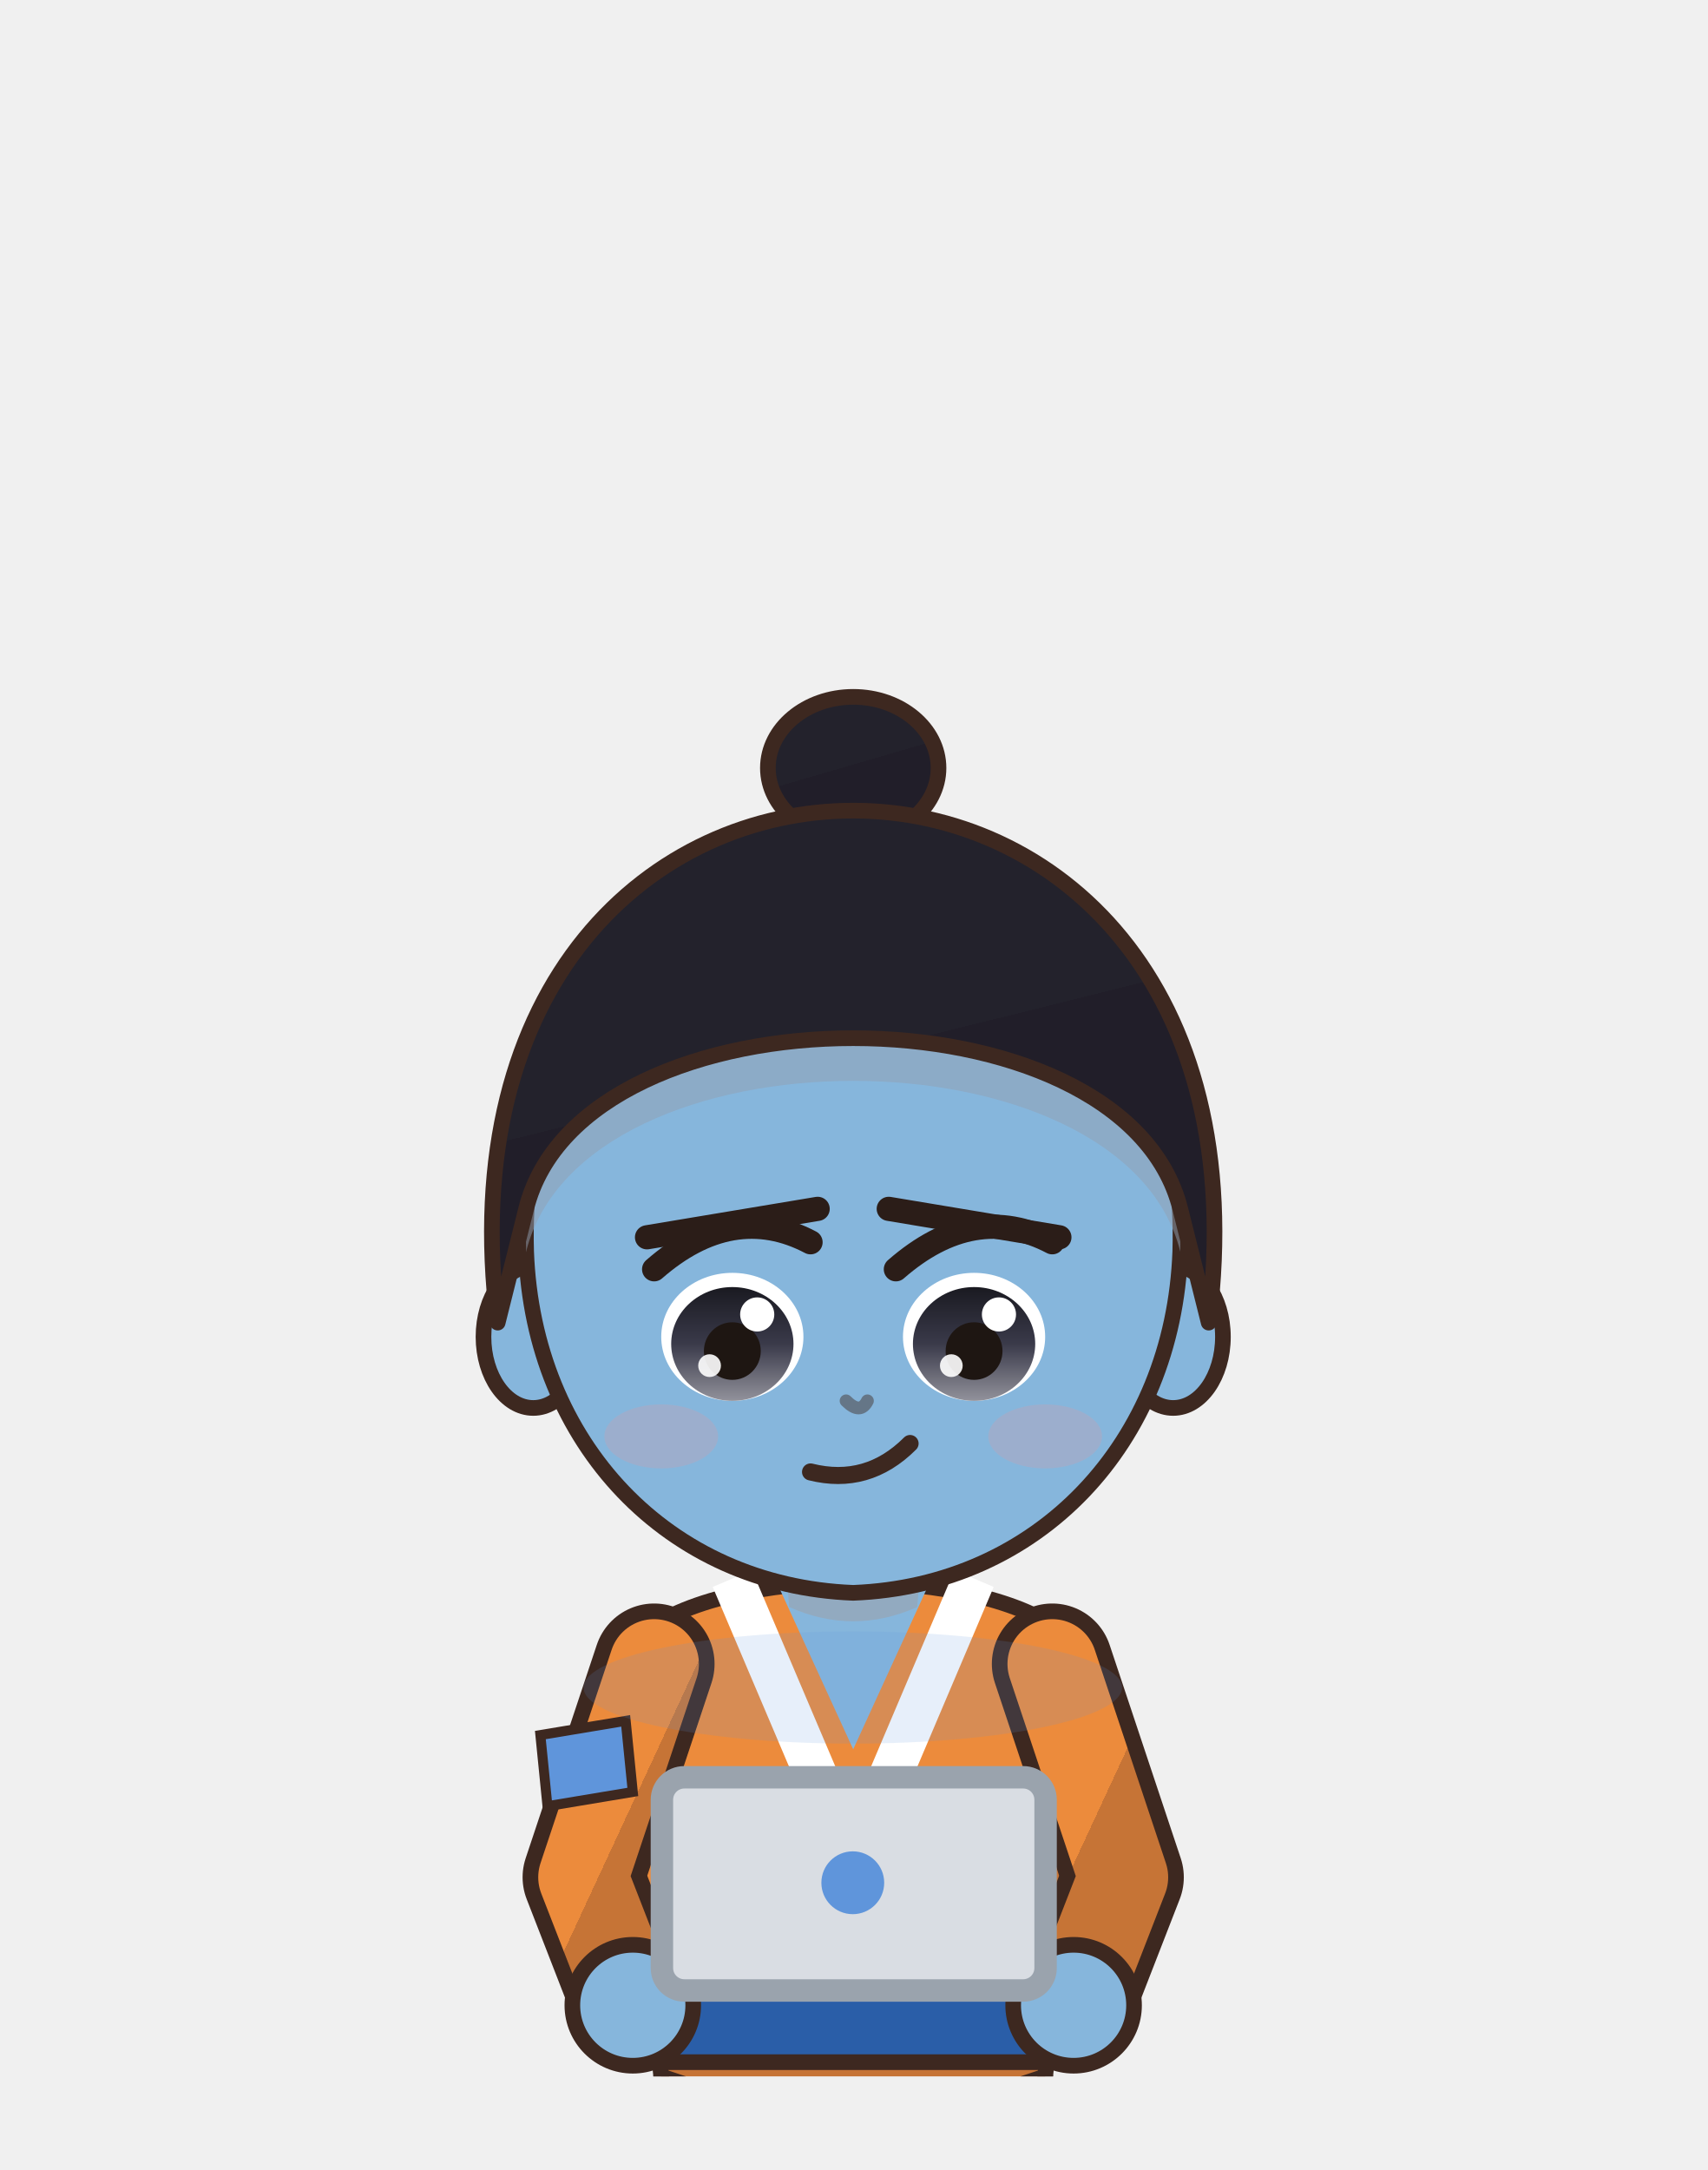
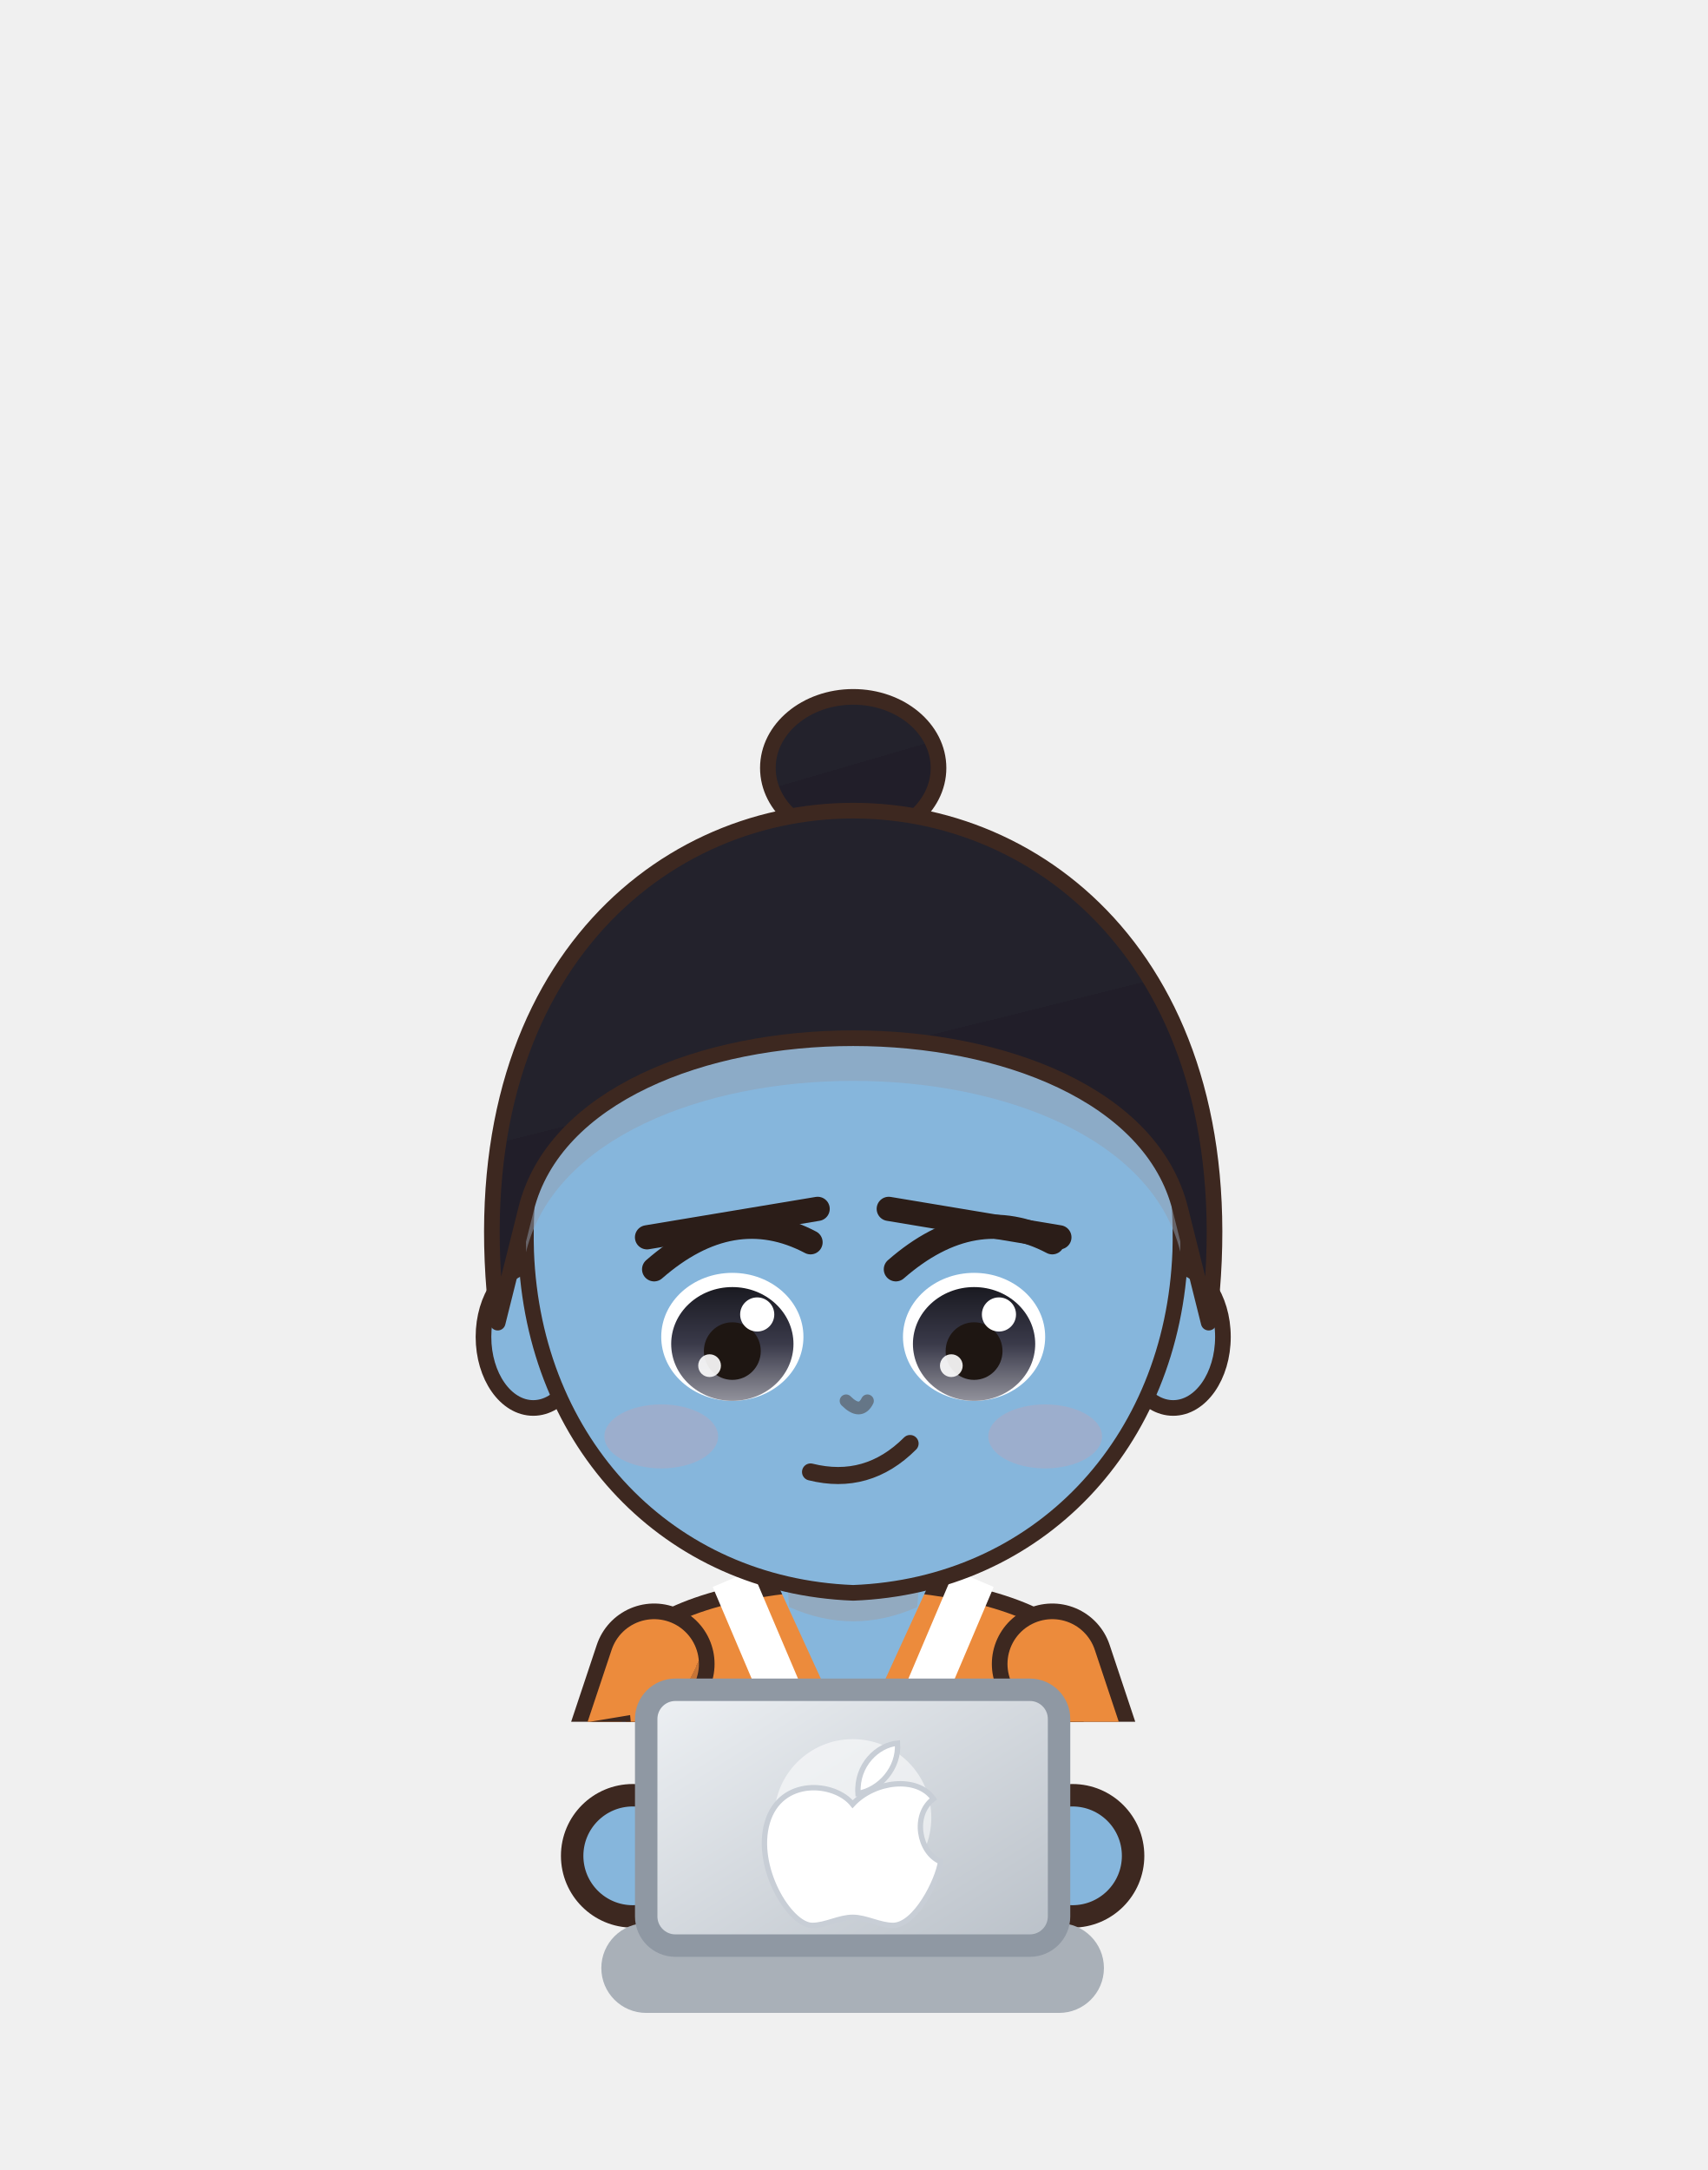
<svg xmlns="http://www.w3.org/2000/svg" viewBox="602.5 233.3 76.1 96.7" width="76.1" height="96.7">
-   <svg x="602.5" y="233.3" viewBox="-120 -180 240 292" width="76.051" height="92.528">
+   <svg x="602.5" y="233.3" viewBox="-120 -180 240 242.13" width="76.051" height="76.726">
    <defs>
-       <linearGradient id="hair31" x1="0" y1="0" x2=".35" y2="1">
+       <linearGradient id="hair37" x1="0" y1="0" x2=".35" y2="1">
        <stop offset="0" stop-color="#23222c" />
        <stop offset=".58" stop-color="#23222c" />
        <stop offset=".58" stop-color="#211e29" />
        <stop offset="1" stop-color="#211e29" />
      </linearGradient>
-       <radialGradient id="skin31" cx=".4" cy=".32" r=".85">
+       <radialGradient id="skin37" cx=".4" cy=".32" r=".85">
        <stop offset="0" stop-color="#86b6dc" />
        <stop offset=".84" stop-color="#86b6dc" />
        <stop offset=".84" stop-color="#92aac0" />
        <stop offset="1" stop-color="#92aac0" />
      </radialGradient>
-       <linearGradient id="cloth31" x1="0" y1="0" x2=".45" y2="1">
+       <linearGradient id="cloth37" x1="0" y1="0" x2=".45" y2="1">
        <stop offset="0" stop-color="#ec8b3c" />
        <stop offset=".6" stop-color="#ec8b3c" />
        <stop offset=".6" stop-color="#c67436" />
        <stop offset="1" stop-color="#c67436" />
      </linearGradient>
-       <linearGradient id="iris31" x1="0" y1="0" x2="0" y2="1">
+       <linearGradient id="iris37" x1="0" y1="0" x2="0" y2="1">
        <stop offset="0" stop-color="#1a1a21" />
        <stop offset=".5" stop-color="#3a3a4a" />
        <stop offset="1" stop-color="#92929b" />
      </linearGradient>
-       <linearGradient id="straw31" x1="0" y1="0" x2=".3" y2="1">
+       <linearGradient id="straw37" x1="0" y1="0" x2=".3" y2="1">
        <stop offset="0" stop-color="#ffe39a" />
        <stop offset=".58" stop-color="#ffe39a" />
        <stop offset=".58" stop-color="#e9b456" />
        <stop offset="1" stop-color="#e9b456" />
      </linearGradient>
-       <clipPath id="face31">
+       <clipPath id="face37">
        <path d="M -46,-4 C -47,-38 -25,-55 0,-55 C 25,-55 47,-38 46,-4 C 45,23 26,43 0,44 C -26,43 -45,23 -46,-4 Z" />
      </clipPath>
    </defs>
-     <ellipse cx="0" cy="-72" rx="12" ry="10" fill="url(#hair31)" stroke="#3d2820" stroke-width="2.2" stroke-linejoin="round" />
+     <ellipse cx="0" cy="-72" rx="12" ry="10" fill="url(#hair37)" stroke="#3d2820" stroke-width="2.2" stroke-linejoin="round" />
    <rect x="-23" y="118" width="20" height="84" rx="8" fill="#2a5ea8" stroke="#3d2820" stroke-width="2.2" stroke-linejoin="round" />
    <ellipse cx="-13" cy="205" rx="14" ry="7" fill="#3a2a24" stroke="#3d2820" stroke-width="2.2" stroke-linejoin="round" />
    <rect x="3" y="118" width="20" height="84" rx="8" fill="#2a5ea8" stroke="#3d2820" stroke-width="2.2" stroke-linejoin="round" />
    <ellipse cx="13" cy="205" rx="14" ry="7" fill="#3a2a24" stroke="#3d2820" stroke-width="2.2" stroke-linejoin="round" />
-     <path d="M -30,50 C -34,68 -28,94 -26,124 L 26,124 C 28,94 34,68 30,50 C 18,40 -18,40 -30,50 Z" fill="url(#cloth31)" stroke="#3d2820" stroke-width="2.2" stroke-linejoin="round" />
+     <path d="M -30,50 C -34,68 -28,94 -26,124 L 26,124 C 28,94 34,68 30,50 C 18,40 -18,40 -30,50 Z" fill="url(#cloth37)" stroke="#3d2820" stroke-width="2.2" stroke-linejoin="round" />
    <path d="M -17,42 L 0,82 L 17,42" stroke="#ffffff" stroke-width="6" fill="none" />
-     <path d="M -11,42 L 0,66 L 11,42 Z" fill="url(#skin31)" />
+     <path d="M -11,42 L 0,66 L 11,42 Z" fill="url(#skin37)" />
    <path d="M -31,96 L 31,96 L 30,110 L -30,110 Z" fill="#2a5ea8" stroke="#3d2820" stroke-width="2.2" stroke-linejoin="round" />
-     <path d="M -27,112 L -36,176 L -10,176 L -9,118 Z M 27,112 L 36,176 L 10,176 L 9,118 Z" fill="url(#cloth31)" stroke="#3d2820" stroke-width="2.2" stroke-linejoin="round" />
+     <path d="M -27,112 L -36,176 L -10,176 L -9,118 Z M 27,112 L 36,176 L 10,176 L 9,118 Z" fill="url(#cloth37)" stroke="#3d2820" stroke-width="2.2" stroke-linejoin="round" />
    <path d="M -28,54 L -38,84 L -31,102" stroke="#3d2820" stroke-width="17" fill="none" stroke-linecap="round" stroke-linejoin="round" />
-     <path d="M -28,54 L -38,84 L -31,102" stroke="url(#cloth31)" stroke-width="12.6" fill="none" stroke-linecap="round" stroke-linejoin="round" />
+     <path d="M -28,54 L -38,84 L -31,102" stroke="url(#cloth37)" stroke-width="12.6" fill="none" stroke-linecap="round" stroke-linejoin="round" />
    <path d="M 28,54 L 38,84 L 31,102" stroke="#3d2820" stroke-width="17" fill="none" stroke-linecap="round" stroke-linejoin="round" />
-     <path d="M 28,54 L 38,84 L 31,102" stroke="url(#cloth31)" stroke-width="12.6" fill="none" stroke-linecap="round" stroke-linejoin="round" />
-     <circle cx="-31" cy="102" r="8.5" fill="url(#skin31)" stroke="#3d2820" stroke-width="2.2" />
-     <circle cx="31" cy="102" r="8.5" fill="url(#skin31)" stroke="#3d2820" stroke-width="2.2" />
+     <path d="M 28,54 L 38,84 L 31,102" stroke="url(#cloth37)" stroke-width="12.6" fill="none" stroke-linecap="round" stroke-linejoin="round" />
+     <circle cx="-31" cy="102" r="8.5" fill="url(#skin37)" stroke="#3d2820" stroke-width="2.2" />
+     <circle cx="31" cy="102" r="8.5" fill="url(#skin37)" stroke="#3d2820" stroke-width="2.2" />
    <path d="M -44,64 L -32,62 L -31,72 L -43,74 Z" fill="#5f95db" stroke="#3d2820" stroke-width="1.4" />
    <path d="M -10,34 L 10,34 L 9,46 Q 0,50 -9,46 Z" fill="#92aac0" />
-     <ellipse cx="-45" cy="8" rx="7" ry="10" fill="url(#skin31)" stroke="#3d2820" stroke-width="2.2" stroke-linejoin="round" />
-     <ellipse cx="45" cy="8" rx="7" ry="10" fill="url(#skin31)" stroke="#3d2820" stroke-width="2.2" stroke-linejoin="round" />
-     <path d="M -46,-4 C -47,-38 -25,-55 0,-55 C 25,-55 47,-38 46,-4 C 45,23 26,43 0,44 C -26,43 -45,23 -46,-4 Z" fill="url(#skin31)" stroke="#3d2820" stroke-width="2.2" stroke-linejoin="round" />
-     <g clip-path="url(#face31)">
+     <ellipse cx="-45" cy="8" rx="7" ry="10" fill="url(#skin37)" stroke="#3d2820" stroke-width="2.2" stroke-linejoin="round" />
+     <ellipse cx="45" cy="8" rx="7" ry="10" fill="url(#skin37)" stroke="#3d2820" stroke-width="2.2" stroke-linejoin="round" />
+     <path d="M -46,-4 C -47,-38 -25,-55 0,-55 C 25,-55 47,-38 46,-4 C 45,23 26,43 0,44 C -26,43 -45,23 -46,-4 Z" fill="url(#skin37)" stroke="#3d2820" stroke-width="2.2" stroke-linejoin="round" />
+     <g clip-path="url(#face37)">
      <path d="M -50,6 C -56,-42 -28,-66 0,-66 C 28,-66 56,-42 50,6 L 46,-10 C 38,-42 -38,-42 -46,-10 Z" transform="translate(0,6)" fill="#929fb2" opacity=".5" />
    </g>
    <ellipse cx="-17" cy="8" rx="10" ry="9" fill="#ffffff" />
-     <ellipse cx="-17" cy="9" rx="8.6" ry="8" fill="url(#iris31)" />
+     <ellipse cx="-17" cy="9" rx="8.6" ry="8" fill="url(#iris37)" />
    <ellipse cx="-17" cy="10" rx="4" ry="4.05" fill="#1e1612" />
    <circle cx="-13.5" cy="4.85" r="2.4" fill="#ffffff" />
    <circle cx="-20.2" cy="12.05" r="1.6" fill="#ffffff" opacity=".9" />
    <path d="M -28,-1.5 Q -17,-11.1 -6,-5.3" stroke="#2b1d18" stroke-width="3.4" fill="none" stroke-linecap="round" />
    <path d="M -29,-6 L -5,-10" stroke="#2b1d18" stroke-width="3.4" stroke-linecap="round" />
    <ellipse cx="17" cy="8" rx="10" ry="9" fill="#ffffff" />
-     <ellipse cx="17" cy="9" rx="8.6" ry="8" fill="url(#iris31)" />
+     <ellipse cx="17" cy="9" rx="8.6" ry="8" fill="url(#iris37)" />
    <ellipse cx="17" cy="10" rx="4" ry="4.05" fill="#1e1612" />
    <circle cx="20.5" cy="4.85" r="2.4" fill="#ffffff" />
    <circle cx="13.8" cy="12.05" r="1.6" fill="#ffffff" opacity=".9" />
    <path d="M 6,-1.5 Q 17,-11.1 28,-5.3" stroke="#2b1d18" stroke-width="3.4" fill="none" stroke-linecap="round" />
    <path d="M 5,-10 L 29,-6" stroke="#2b1d18" stroke-width="3.4" stroke-linecap="round" />
    <path d="M -6,27 Q 2,29 8,23" stroke="#3d2820" stroke-width="2.4" fill="none" stroke-linecap="round" />
    <ellipse cx="-27" cy="22" rx="8" ry="4.5" fill="#ff8c8c" opacity="0.18" />
    <ellipse cx="27" cy="22" rx="8" ry="4.5" fill="#ff8c8c" opacity="0.18" />
    <path d="M -1,17 Q 1,19 2,17" stroke="#657687" stroke-width="1.8" fill="none" stroke-linecap="round" />
-     <path d="M -50,6 C -56,-42 -28,-66 0,-66 C 28,-66 56,-42 50,6 L 46,-10 C 38,-42 -38,-42 -46,-10 Z" fill="url(#hair31)" stroke="#3d2820" stroke-width="2.2" stroke-linejoin="round" />
+     <path d="M -50,6 C -56,-42 -28,-66 0,-66 C 28,-66 56,-42 50,6 L 46,-10 C 38,-42 -38,-42 -46,-10 Z" fill="url(#hair37)" stroke="#3d2820" stroke-width="2.2" stroke-linejoin="round" />
  </svg>
-   <rect x="632.0" y="312.5" width="17.1" height="9.5" rx="1.0" fill="#d9dde3" stroke="#9aa3ad" stroke-width="1" />
-   <circle cx="640.507" cy="317.2" r="1.4" fill="#5f95db" />
-   <ellipse cx="640.507" cy="308.5" rx="12.0" ry="2.5" fill="#5f95db" opacity=".15" />
+   <circle cx="630.7" cy="316.0" r="2.7" fill="#86b6dc" stroke="#3d2820" stroke-width="1.0" />
+   <circle cx="650.3" cy="316.0" r="2.7" fill="#86b6dc" stroke="#3d2820" stroke-width="1.0" />
+   <defs>
+     <linearGradient id="lp38" x1="0" y1="0" x2="1" y2="1">
+       <stop offset="0" stop-color="#eef1f4" />
+       <stop offset="1" stop-color="#b9c0c8" />
+     </linearGradient>
+   </defs>
+   <rect x="629.3" y="319.0" width="22.4" height="4" rx="2" fill="#a9b0b8" />
+   <rect x="631.3" y="308.6" width="18.4" height="11.4" rx="1.3" fill="url(#lp38)" stroke="#8f98a3" stroke-width="1" />
+   <ellipse cx="640.507" cy="314.3" rx="3.5" ry="3.5" fill="#ffffff" opacity=".55" />
+   <path d="M 0,-4 C -2,-6.5 -8,-7 -9.5,-2 C -11,3 -7,9.5 -4.5,9.5 C -3,9.5 -1.5,8.6 0,8.6 C 1.5,8.6 3,9.5 4.5,9.5 C 7,9.5 9.5,4.5 9.8,2.4 C 7.4,1.4 6.6,-2.8 9,-4.6 C 7.2,-7.2 2.4,-6.6 0,-4 Z M 0.6,-5.2 C 0.4,-8.4 2.8,-10.6 5,-10.8 C 5.2,-8 3,-5.6 0.6,-5.2 Z" transform="translate(640.5,315.3) scale(0.40)" fill="#ffffff" stroke="#c8ced6" stroke-width=".6" />
</svg>
